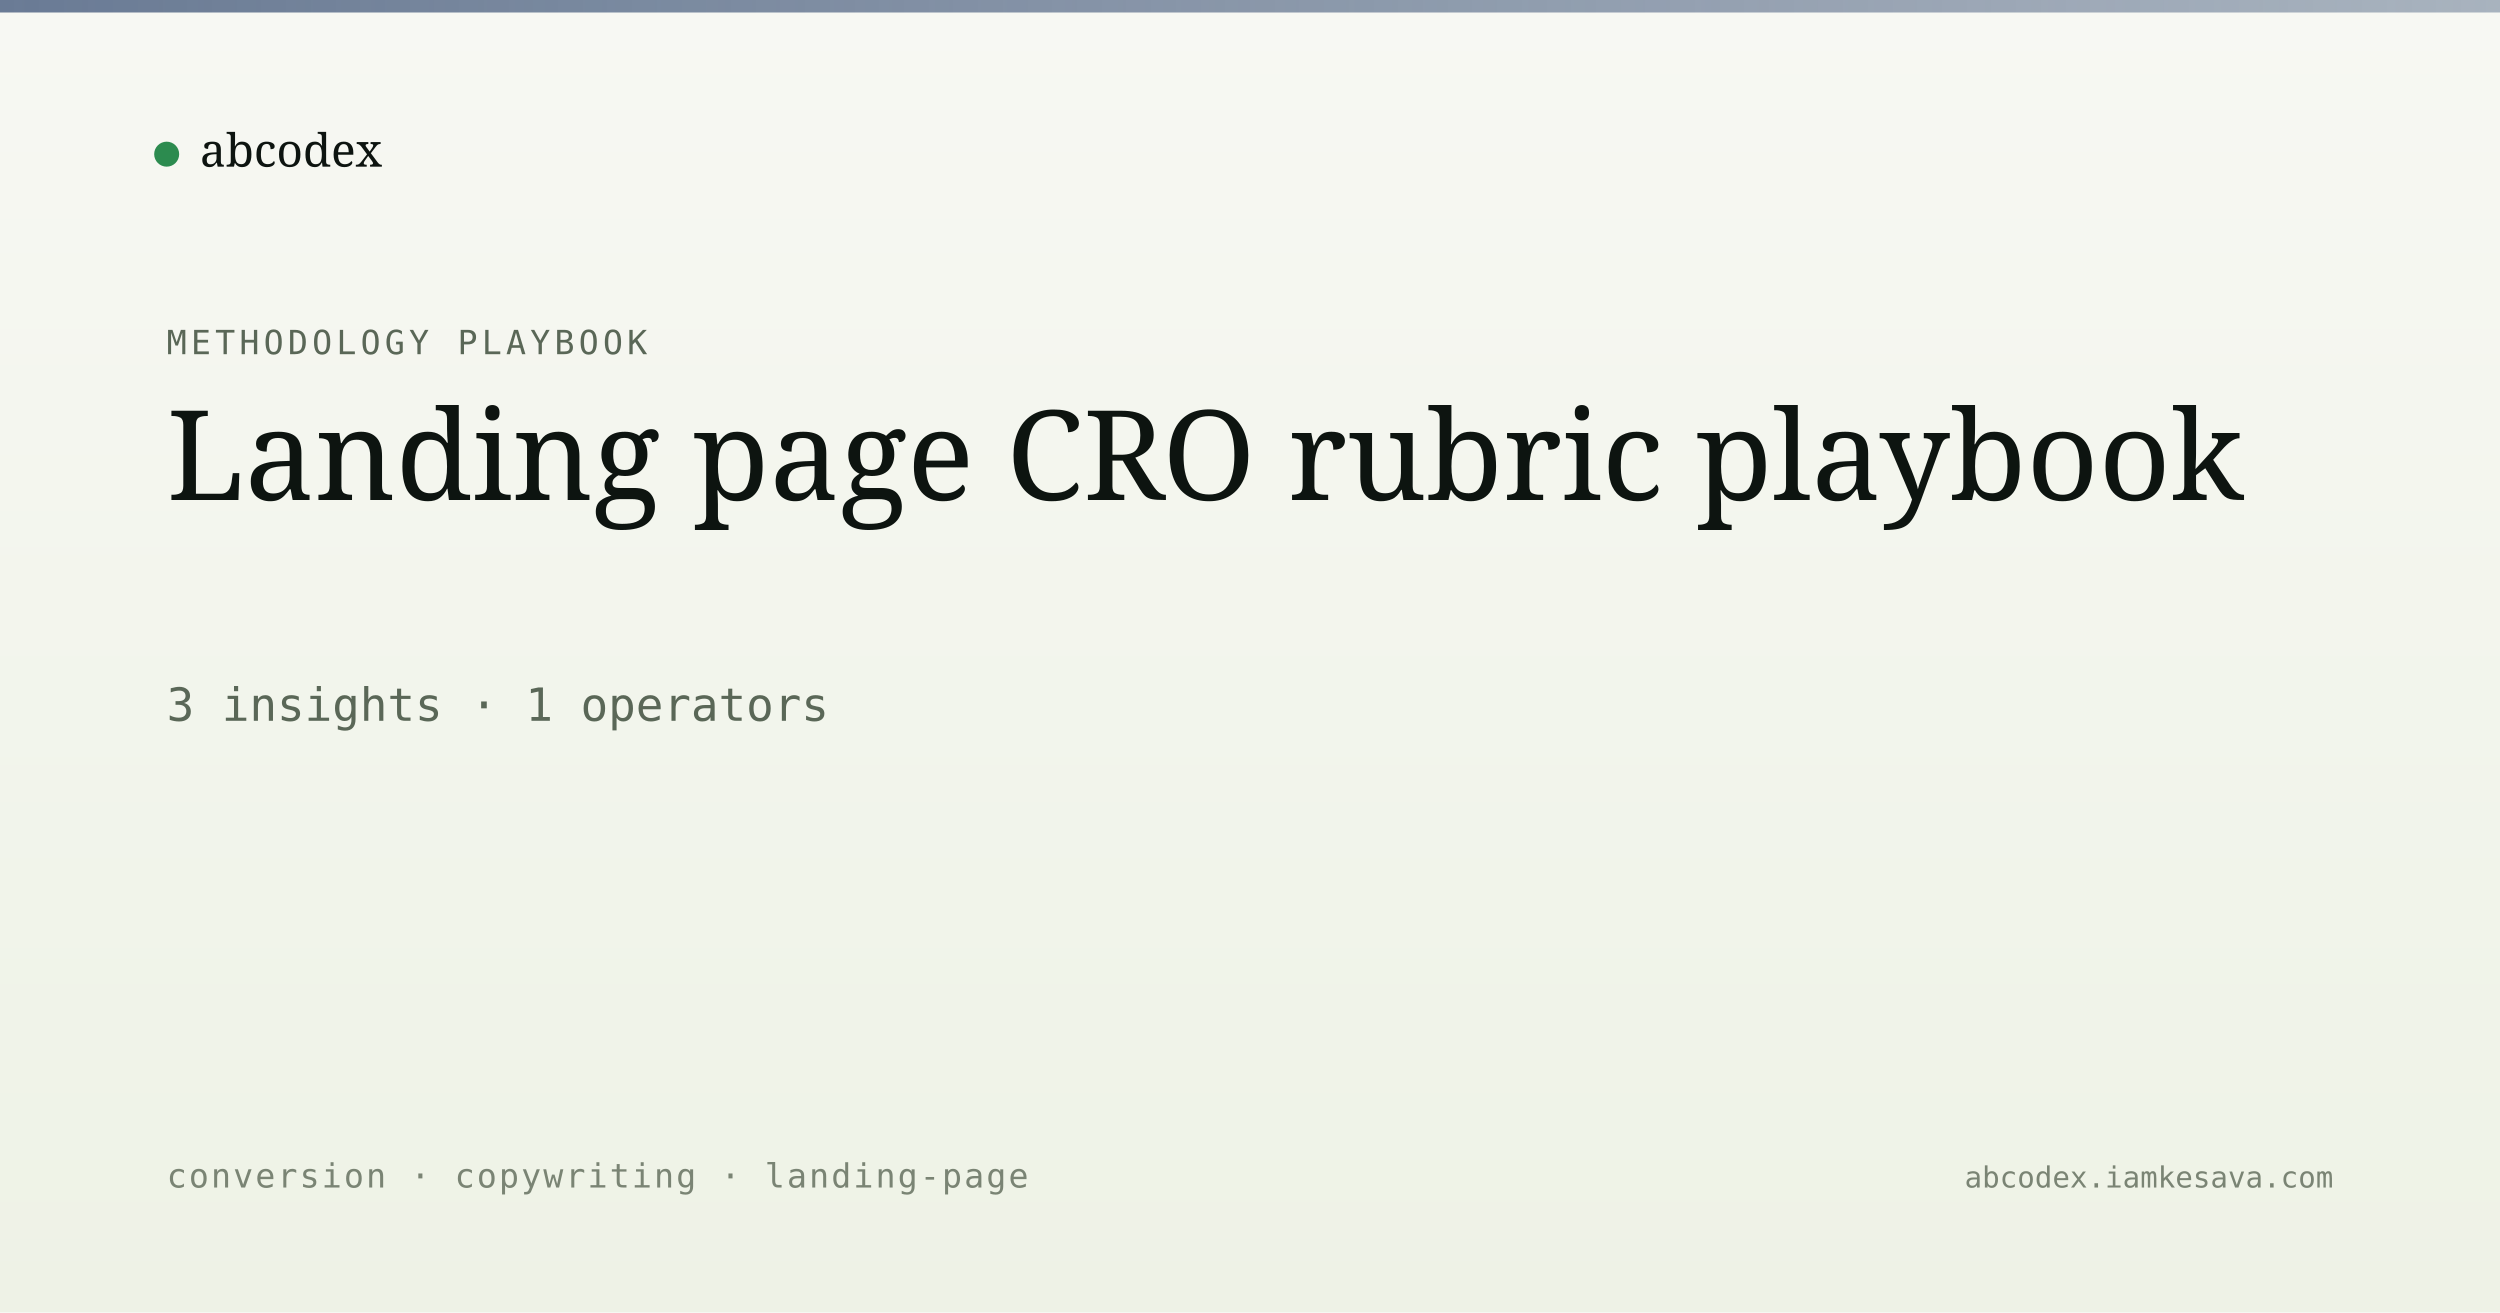
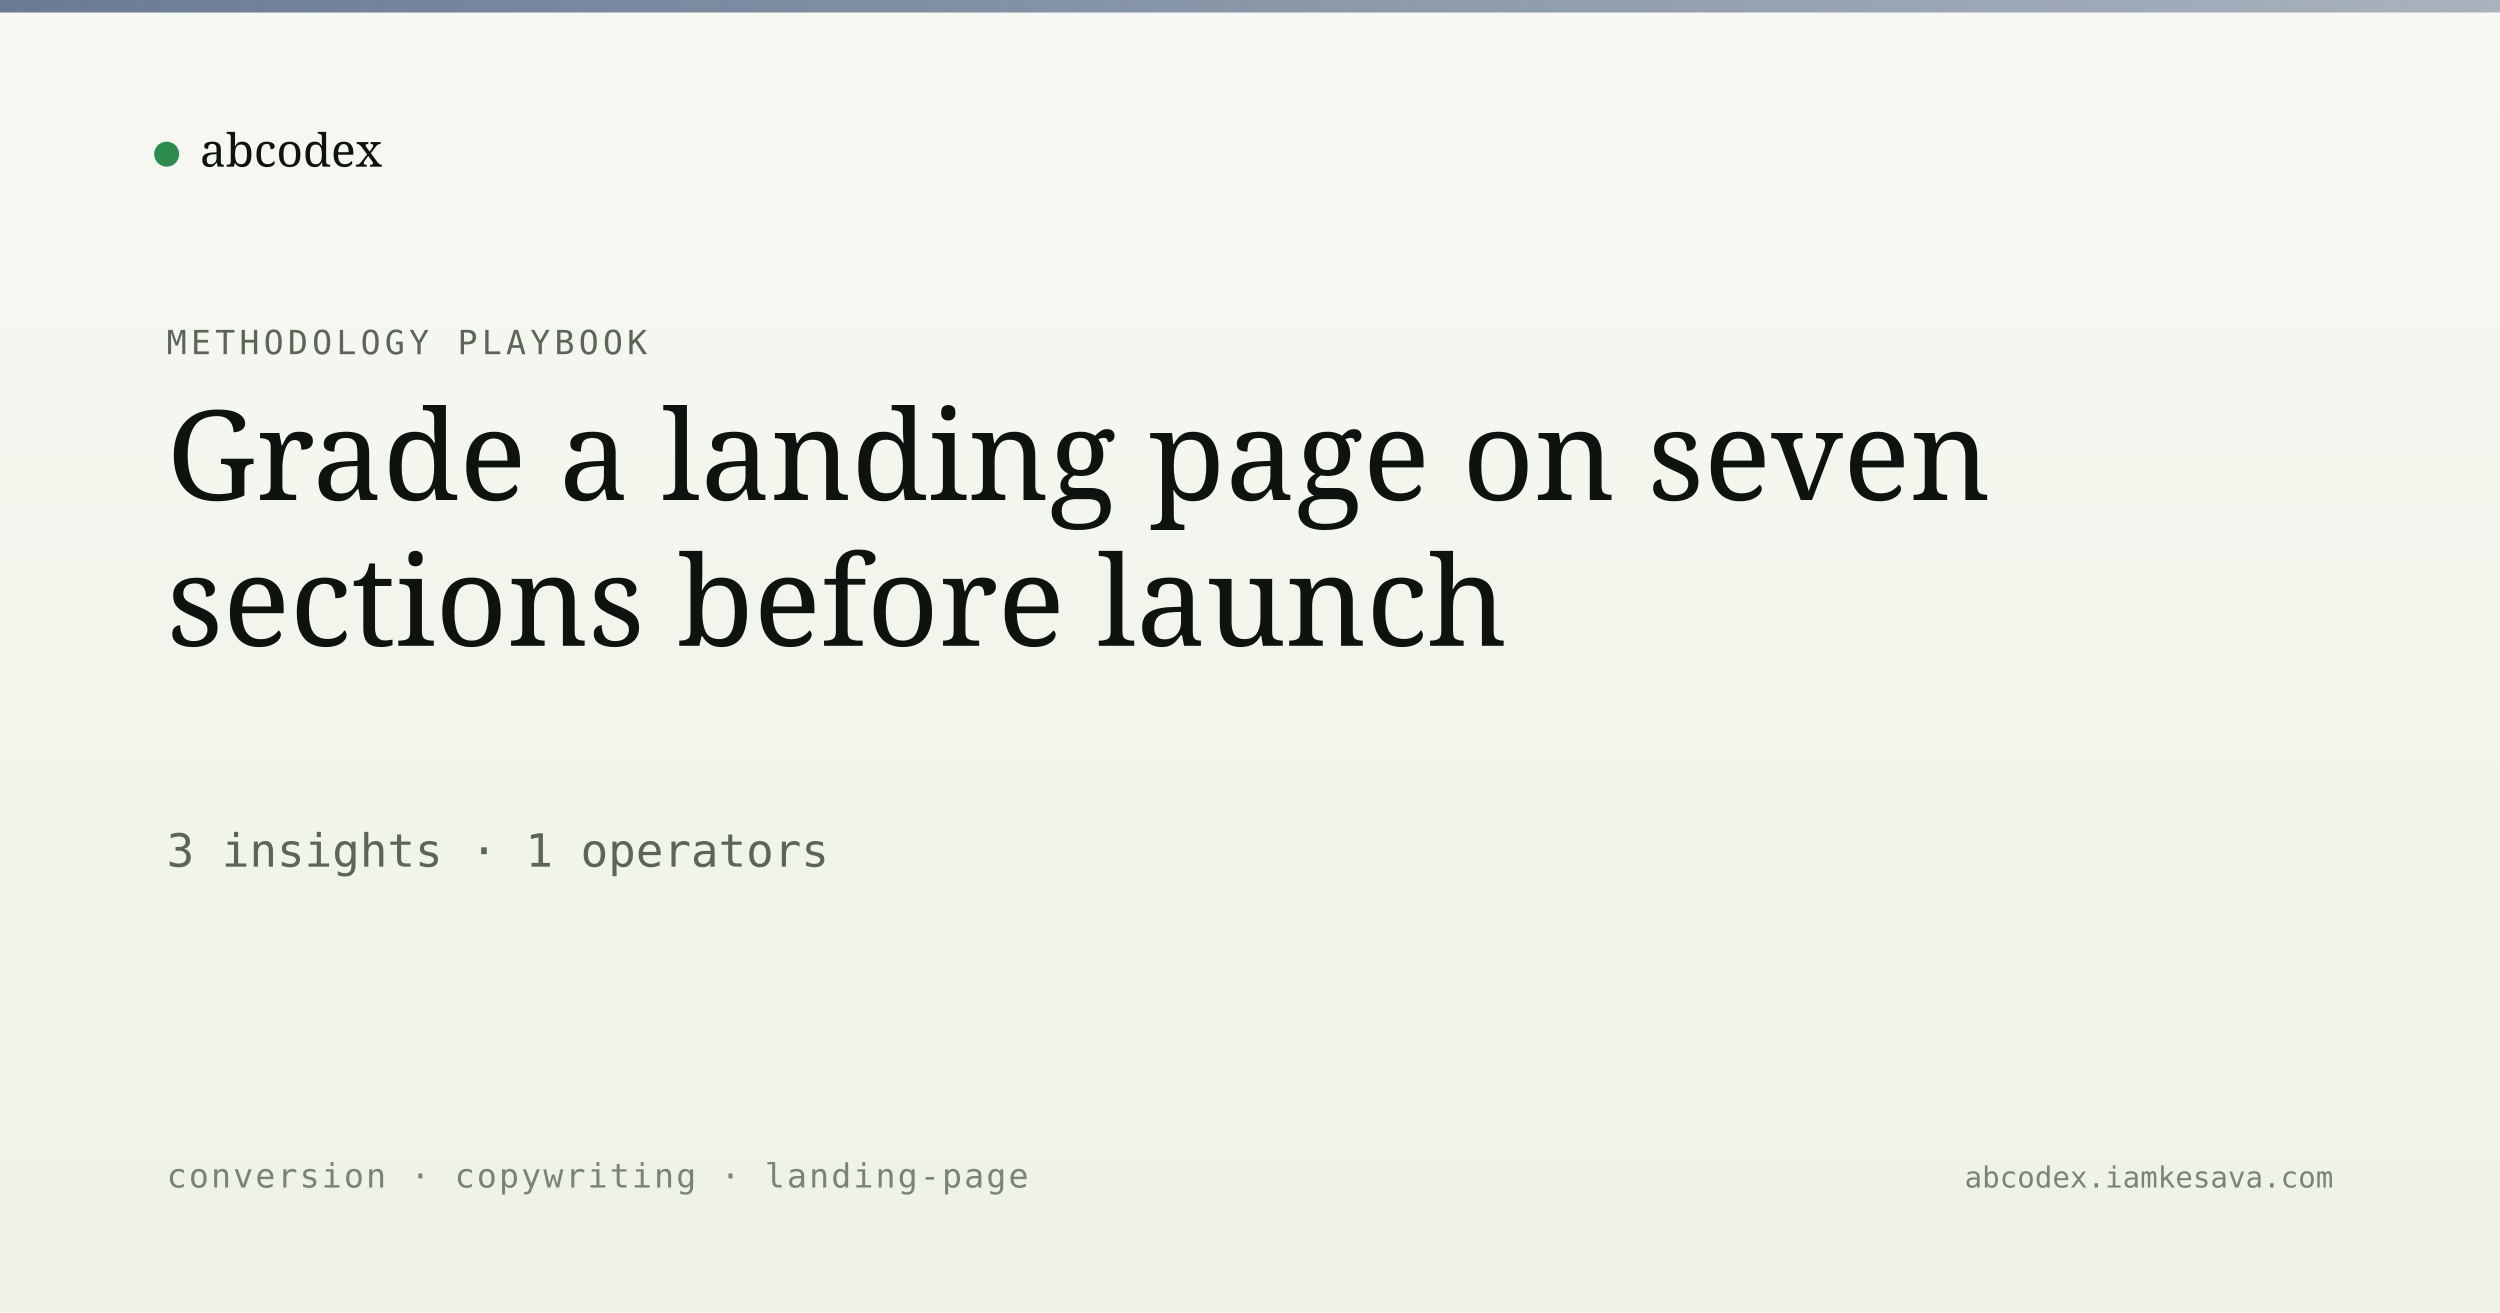
<svg xmlns="http://www.w3.org/2000/svg" viewBox="0 0 1200 630" width="1200" height="630">
  <defs>
    <linearGradient id="bg" x1="0" y1="0" x2="0" y2="1">
      <stop offset="0" stop-color="#f7f8f3" />
      <stop offset="1" stop-color="#eef2e6" />
    </linearGradient>
    <linearGradient id="band" x1="0" y1="0" x2="1" y2="0">
      <stop offset="0" stop-color="#5a6d8a" stop-opacity="0.9" />
      <stop offset="1" stop-color="#5a6d8a" stop-opacity="0.5" />
    </linearGradient>
  </defs>
  <rect width="1200" height="630" fill="url(#bg)" />
  <rect x="0" y="0" width="1200" height="6" fill="url(#band)" />
  <g transform="translate(80, 60)">
    <circle cx="0" cy="14" r="6" fill="#2c8b4f" />
    <text x="16" y="20" font-family="Newsreader, serif" font-size="22" fill="#0d1410">abcodex</text>
  </g>
  <text x="80" y="170" font-family="JetBrains Mono, monospace" font-size="16" fill="#5a6757" letter-spacing="2">METHODOLOGY PLAYBOOK</text>
-   <text x="80" y="240" font-family="Newsreader, serif" font-size="60" font-weight="500" fill="#0d1410">Landing page CRO rubric playbook</text>
-   <text x="80" y="346" font-family="JetBrains Mono, monospace" font-size="22" fill="#5a6757">3 insights · 1 operators</text>
+   <text x="80" y="240" font-family="Newsreader, serif" font-size="60" font-weight="500" fill="#0d1410">Grade a landing page on seven</text>
+   <text x="80" y="310" font-family="Newsreader, serif" font-size="60" font-weight="500" fill="#0d1410">sections before launch</text>
+   <text x="80" y="416" font-family="JetBrains Mono, monospace" font-size="22" fill="#5a6757">3 insights · 1 operators</text>
  <text x="80" y="570" font-family="JetBrains Mono, monospace" font-size="16" fill="#7a8474" letter-spacing="1">conversion · copywriting · landing-page</text>
  <text x="1120" y="570" text-anchor="end" font-family="JetBrains Mono, monospace" font-size="14" fill="#7a8474">abcodex.iamkesava.com</text>
</svg>
